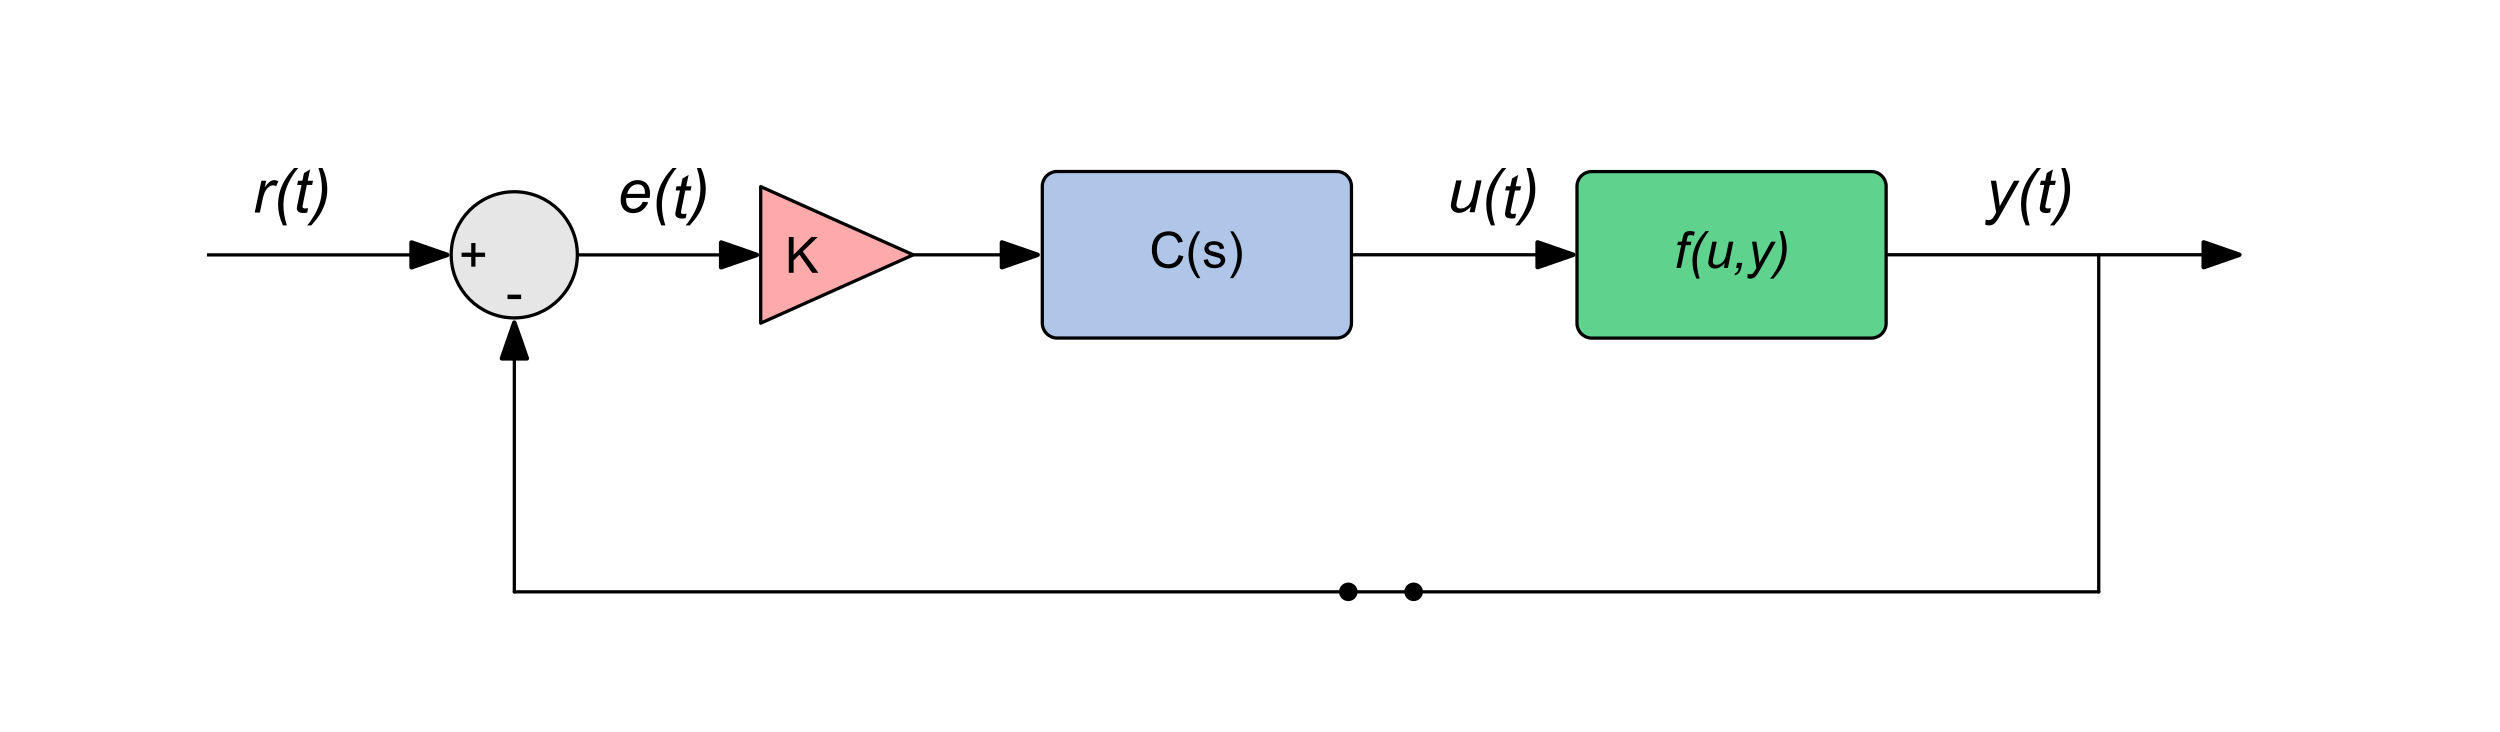
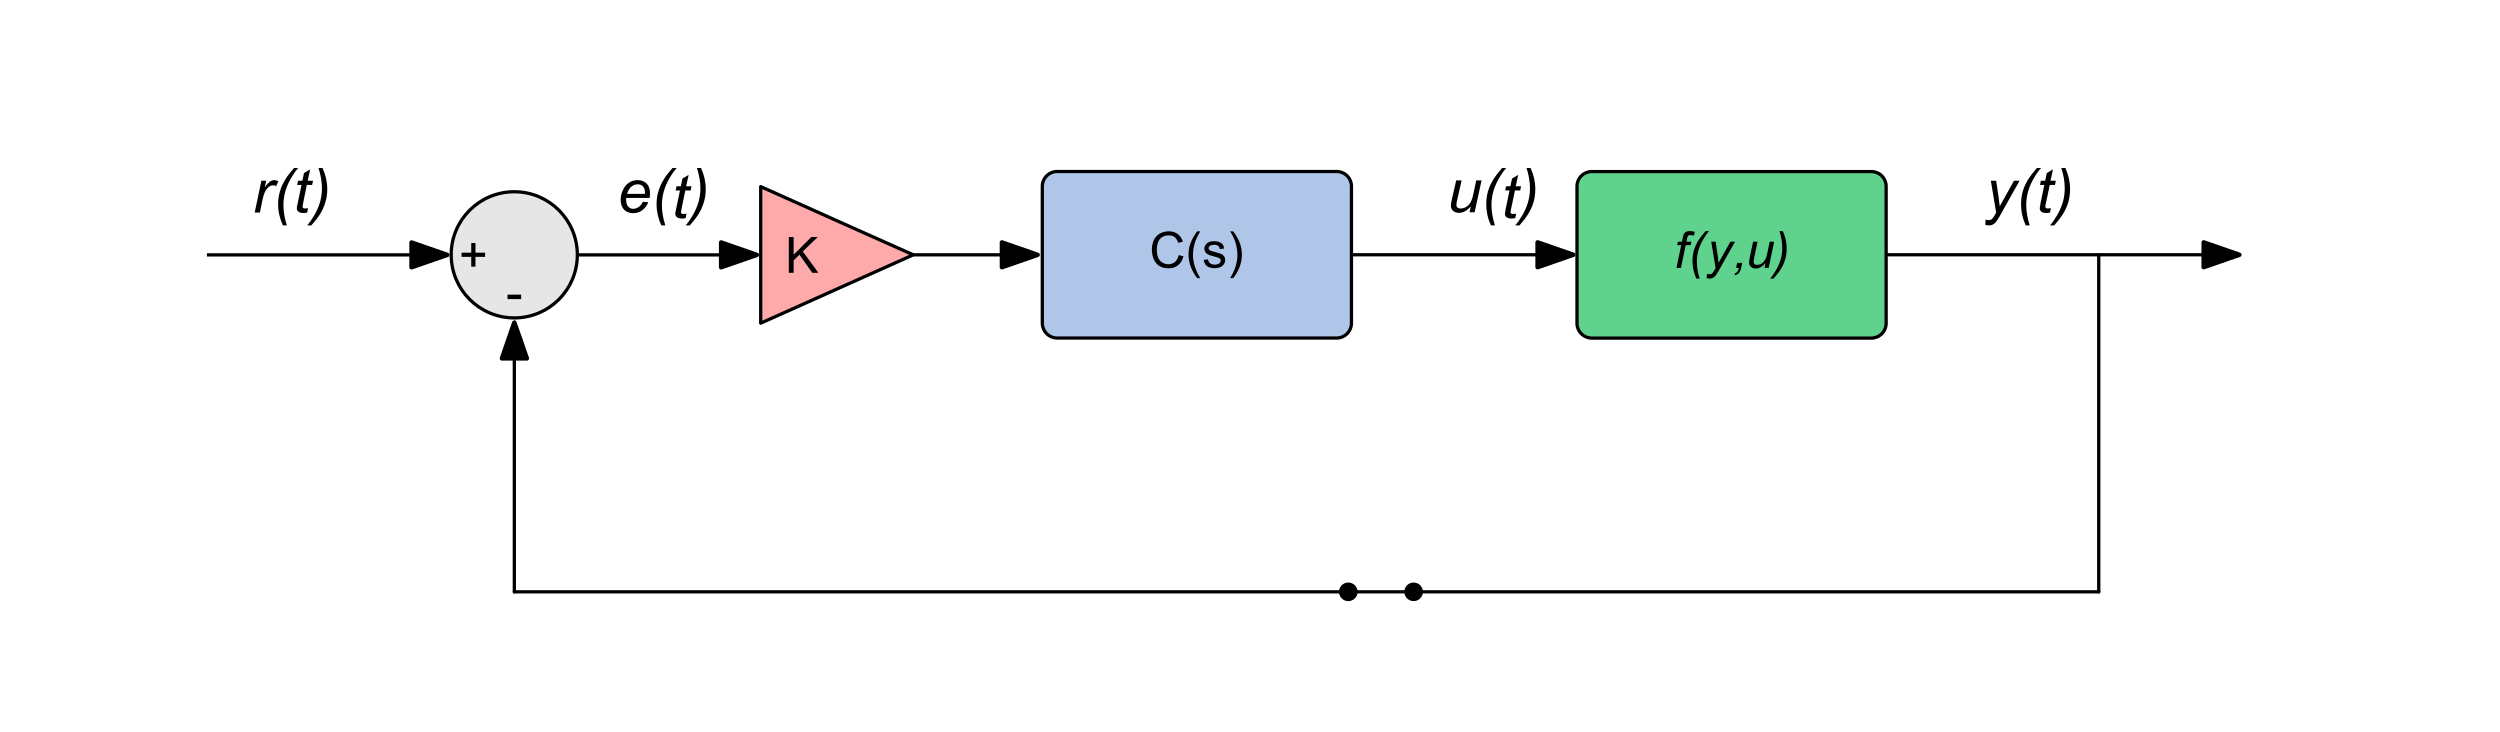
<svg xmlns="http://www.w3.org/2000/svg" xml:space="preserve" width="714.898" height="209.303" version="1.1" style="fill-rule:evenodd" viewBox="0 0 20192.3 5911.9" id="svg2985">
  <defs id="defs2987">
    <style type="text/css" id="style2989">
   
    .str1 {stroke:#373435;stroke-width:26.481}
    .str0 {stroke:black;stroke-width:26.481}
    .str4 {stroke:black;stroke-width:26.481;stroke-linecap:round}
    .str3 {stroke:black;stroke-width:26.481;stroke-linecap:round;stroke-linejoin:round}
    .str2 {stroke:black;stroke-width:26.521;stroke-linecap:round;stroke-linejoin:round}
    .str5 {stroke:black;stroke-width:36.239;stroke-linecap:round;stroke-linejoin:round}
    .fil6 {fill:none}
    .fil3 {fill:#FFF688}
    .fil7 {fill:black}
    .fil0 {fill:#5FD38D}
    .fil2 {fill:#AFC6E9}
    .fil5 {fill:#E6E6E6}
    .fil4 {fill:#FFAAAA}
    .fil1 {fill:black;fill-rule:nonzero}
   
  </style>
  </defs>
  <path style="fill:#5fd38d;stroke:#000000;stroke-width:26.481" id="path2993" d="m 12856.301,1385.77 2259,0 c 66,0 119,53 119,119 l 0,1107 c 0,65 -53,119 -119,119 l -2259,0 c -66,0 -119,-54 -119,-119 l 0,-1107 c 0,-66 53,-119 119,-119 z" class="fil0 str0" />
  <path style="fill:#000000;fill-rule:nonzero" d="m 2057.052,1716.77 54,-257 39,0 -12,53 c 14,-20 27,-34 39,-44 13,-9 26,-14 39,-14 9,0 20,3 32,9 l -18,41 c -7,-6 -16,-8 -24,-8 -16,0 -32,8 -48,25 -16,17 -29,48 -38,92 l -21,103 -42,0 z" class="fil1" id="text2999" />
  <path style="fill:#000000;fill-rule:nonzero" d="m 2285.052,1820.77 c -26,-56 -39,-112 -39,-171 0,-39 6,-75 16,-108 10,-34 26,-67 47,-100 13,-22 36,-50 66,-85 l 34,0 c -19,20 -39,49 -60,85 -21,37 -36,72 -46,108 -9,35 -14,70 -14,106 0,53 9,108 28,165 l -32,0 z" class="fil1" id="path3018" />
  <path style="fill:#000000;fill-rule:nonzero" d="m 2488.052,1681.77 -7,35 c -11,3 -21,4 -31,4 -17,0 -31,-4 -41,-12 -8,-7 -12,-16 -12,-27 0,-5 2,-18 7,-39 l 31,-149 -35,0 7,-34 35,0 13,-62 50,-30 -20,92 43,0 -7,34 -43,0 -29,142 c -4,18 -6,29 -6,32 0,6 2,10 5,12 3,3 7,4 14,4 10,0 18,-1 26,-2 z" class="fil1" id="path3020" />
  <path style="fill:#000000;fill-rule:nonzero" d="m 2605.052,1356.77 c 25,56 38,112 38,170 0,40 -5,76 -16,109 -10,34 -25,67 -46,100 -14,22 -36,50 -67,85 l -34,0 c 19,-20 39,-49 60,-85 21,-37 36,-73 46,-108 9,-35 14,-70 14,-106 0,-53 -9,-108 -28,-165 l 33,0 z" class="fil1" id="path3022" />
  <g id="g4245" transform="translate(169.4738,-403.2545)">
    <path id="text3007" class="fil1" d="m 15865.479,2219.024 3,-42 c 9,3 17,4 26,4 9,0 16,-2 21,-6 8,-5 15,-15 24,-30 l 14,-25 -43,-257 43,0 19,129 c 4,26 7,51 10,77 l 115,-206 45,0 -163,291 c -16,28 -30,47 -42,56 -12,9 -26,14 -42,14 -10,0 -20,-2 -30,-5 z" style="fill:#000000;fill-rule:nonzero" />
    <path id="path3032" class="fil1" d="m 16192.479,2224.024 c -26,-56 -38,-112 -38,-171 0,-39 5,-75 15,-108 10,-34 26,-67 47,-100 14,-22 36,-50 66,-85 l 34,0 c -19,20 -39,49 -60,85 -21,37 -36,72 -46,108 -9,35 -14,70 -14,106 0,53 10,108 28,165 l -32,0 z" style="fill:#000000;fill-rule:nonzero" />
    <path id="path3034" class="fil1" d="m 16395.479,2085.024 -7,35 c -10,3 -21,4 -30,4 -18,0 -32,-4 -42,-12 -7,-7 -11,-16 -11,-27 0,-5 2,-18 6,-39 l 31,-149 -35,0 7,-34 35,0 13,-62 50,-30 -20,92 43,0 -7,34 -42,0 -30,142 c -4,18 -6,29 -6,32 0,6 2,10 5,12 3,3 8,4 14,4 10,0 19,-1 26,-2 z" style="fill:#000000;fill-rule:nonzero" />
    <path id="path3036" class="fil1" d="m 16512.479,1760.024 c 25,56 38,112 38,170 0,40 -5,76 -15,109 -10,34 -26,67 -47,100 -14,22 -36,50 -66,85 l -35,0 c 19,-20 39,-49 60,-85 21,-37 36,-73 46,-108 9,-35 14,-70 14,-106 0,-53 -9,-108 -28,-165 l 33,0 z" style="fill:#000000;fill-rule:nonzero" />
  </g>
  <g id="g4251" transform="translate(169.4738,-451.9302)">
    <path id="text3011" class="fil1" d="m 11710.022,2120.2 c -31,34 -62,51 -95,51 -19,0 -35,-5 -48,-16 -12,-12 -18,-26 -18,-42 0,-11 3,-29 9,-55 l 34,-149 44,0 -38,167 c -3,13 -4,24 -4,32 0,9 3,16 9,20 6,5 14,8 26,8 12,0 25,-3 36,-9 12,-6 23,-14 31,-24 9,-10 16,-22 21,-36 4,-8 8,-24 13,-46 l 24,-112 43,0 -56,257 -41,0 10,-46 z" style="fill:#000000;fill-rule:nonzero" />
    <path id="path3039" class="fil1" d="m 11873.022,2272.7 c -26,-56 -38,-112 -38,-171 0,-39 5,-75 15,-108 10,-34 26,-67 47,-100 14,-22 36,-50 66,-85 l 34,0 c -19,20 -39,49 -60,85 -21,37 -36,72 -46,108 -9,35 -14,70 -14,106 0,53 10,108 28,165 l -32,0 z" style="fill:#000000;fill-rule:nonzero" />
    <path id="path3041" class="fil1" d="m 12076.022,2178.2 -7,35 c -10,3 -21,4 -30,4 -18,0 -32,-4 -42,-12 -7,-7 -11,-16 -11,-27 0,-5 2,-18 6,-39 l 31,-149 -35,0 7,-34 35,0 13,-62 50,-30 -20,92 43,0 -7,34 -42,0 -30,142 c -4,18 -6,29 -6,32 0,6 2,10 5,12 3,3 8,4 14,4 10,0 19,-1 26,-2 z" style="fill:#000000;fill-rule:nonzero" />
    <path id="path3043" class="fil1" d="m 12193.022,1808.7 c 25,56 38,112 38,170 0,40 -5,76 -15,109 -10,34 -26,67 -47,100 -14,22 -36,50 -66,85 l -35,0 c 19,-20 39,-49 60,-85 21,-37 36,-73 46,-108 9,-35 14,-70 14,-106 0,-53 -9,-108 -28,-165 l 33,0 z" style="fill:#000000;fill-rule:nonzero" />
  </g>
  <path style="fill:#000000;fill-rule:nonzero" d="m 5192.052,1629.77 43,4 c -6,21 -21,41 -42,60 -22,19 -49,28 -79,28 -19,0 -37,-4 -53,-13 -15,-8 -28,-21 -36,-38 -8,-17 -12,-36 -12,-57 0,-28 6,-55 19,-81 13,-27 30,-46 51,-59 20,-13 43,-19 67,-19 30,0 55,10 73,28 18,19 27,45 27,78 0,12 -1,25 -3,38 l -189,0 c -1,5 -1,10 -1,14 0,24 5,42 16,55 11,13 25,19 41,19 15,0 30,-5 44,-15 15,-10 26,-24 34,-42 z m -127,-64 144,0 c 0,-5 0,-8 0,-10 0,-22 -5,-38 -16,-50 -11,-12 -25,-17 -43,-17 -18,0 -35,6 -51,19 -15,13 -27,32 -34,58 z" class="fil1" id="text3015" />
  <path style="fill:#000000;fill-rule:nonzero" d="m 5341.052,1820.77 c -25,-56 -38,-112 -38,-171 0,-39 5,-75 16,-108 10,-34 25,-67 47,-100 13,-22 35,-50 66,-85 l 34,0 c -19,20 -39,49 -60,85 -21,37 -36,72 -46,108 -9,35 -14,70 -14,106 0,53 9,108 28,165 l -33,0 z" class="fil1" id="path3046" />
  <path style="fill:#000000;fill-rule:nonzero" d="m 5545.052,1726.27 -7,35 c -11,3 -21,4 -31,4 -17,0 -31,-4 -41,-12 -8,-7 -12,-16 -12,-27 0,-5 2,-18 7,-39 l 31,-149 -35,0 7,-34 35,0 13,-62 50,-30 -20,92 43,0 -7,34 -43,0 -29,142 c -4,18 -6,29 -6,32 0,6 2,10 4,12 3,3 8,4 15,4 10,0 18,-1 26,-2 z" class="fil1" id="path3048" />
  <path style="fill:#000000;fill-rule:nonzero" d="m 5662.052,1356.77 c 25,56 38,112 38,170 0,40 -5,76 -16,109 -10,34 -25,67 -46,100 -14,22 -36,50 -67,85 l -34,0 c 19,-20 39,-49 60,-85 21,-37 36,-73 46,-108 9,-35 14,-70 14,-106 0,-53 -10,-108 -28,-165 l 33,0 z" class="fil1" id="path3050" />
  <polygon style="fill:#ffaaaa;stroke:#000000;stroke-width:26.521;stroke-linecap:round;stroke-linejoin:round" transform-center-x="-6.106" randomized="0" rounded="0" flatsided="false" arg2="1.047" arg1="0" r2="18.947" r1="37.894" cy="502.334" cx="128.794" sides="3" type="star" role="line" linespacing="125%" points="6211,2503 5595,2779 4979,3055 4979,2503 4979,1952 5595,2228 " class="fil4 str2" id="path5408" transform="translate(1165.01,-444.7302)" />
  <polygon style="fill:#000000;fill-rule:nonzero" points="5206,2648 5206,2359 5245,2359 5245,2502 5388,2359 5440,2359 5319,2476 5445,2648 5395,2648 5292,2502 5245,2548 5245,2648 " class="fil1" id="text3019" transform="translate(1165.01,-444.7302)" />
  <path style="fill:#e6e6e6;stroke:#000000;stroke-width:26.481" type="arc" cx="535.886" cy="513.951" rx="15.152" ry="15.152" d="m 4663.052,2057.769 c 0,282 -228,510 -509,510 -282,0 -510,-228 -510,-510 0,-281 228,-509 510,-509 281,0 509,228 509,509 z" class="fil5 str0" id="path3822" />
  <line style="fill:none;stroke:#000000;stroke-width:26.481" connector-curvature="0" y2="2058.27" x2="8092.589" y1="2058.27" x1="7376.01" class="fil6 str0" id="path3824" />
  <line style="fill:none;stroke:#000000;stroke-width:26.481" connector-curvature="0" y2="2057.77" x2="17871.359" y1="2057.77" x1="15234.303" class="fil6 str0" id="path4270" />
  <line style="fill:none;stroke:#000000;stroke-width:26.481;stroke-linecap:round;stroke-linejoin:round" connector-curvature="0" y2="4780.27" x2="4154.052" y1="4780.27" x1="10854.061" class="fil6 str3" id="path4276" />
  <line style="fill:none;stroke:#000000;stroke-width:26.481;stroke-linecap:round;stroke-linejoin:round" connector-curvature="0" y2="2057.77" x2="16951.49" y1="4780.27" x1="16951.49" class="fil6 str3" id="path4278" />
  <line style="fill:none;stroke:#000000;stroke-width:26.481;stroke-linecap:round" connector-curvature="0" y2="4780.77" x2="4154.052" y1="2621.771" x1="4154.052" class="fil6 str4" id="path4646" />
  <polygon style="fill:#000000;fill-rule:nonzero" points="2169,2599 2135,2599 2135,2520 2057,2520 2057,2486 2135,2486 2135,2408 2169,2408 2169,2486 2247,2486 2247,2520 2169,2520 " class="fil1" id="text5390" transform="translate(1671.052,-445.2302)" />
  <polygon style="fill:#000000;fill-rule:nonzero" points="2538,2861 2428,2861 2428,2825 2538,2825 " class="fil1" id="text5394" transform="translate(1671.052,-445.2302)" />
  <line style="fill:none;stroke:#000000;stroke-width:26.481" connector-curvature="0" y2="2058.771" x2="5906.172" y1="2058.771" x1="4667.359" class="fil6 str0" id="path5410" />
  <line style="fill:none;stroke:#000000;stroke-width:26.481" connector-curvature="0" y2="2058.771" x2="3590.052" y1="2058.771" x1="1671.052" class="fil6 str0" id="path5412" />
  <polygon style="fill:#000000;stroke:#000000;stroke-width:36.239;stroke-linecap:round;stroke-linejoin:round" transform-center-x="-1.429" randomized="0" rounded="0" flatsided="false" arg2="1.047" arg1="0" r2="3.037" r1="6.074" cy="45.856" cx="49.286" sides="3" type="star" points="1797,2454 1941,2504 1797,2554 1653,2604 1653,2504 1653,2404 " class="fil7 str5" id="path5980" transform="translate(1671.052,-445.2302)" />
  <polygon style="fill:#000000;stroke:#000000;stroke-width:36.239;stroke-linecap:round;stroke-linejoin:round" transform-center-x="-1.429" randomized="0" rounded="0" flatsided="false" arg2="1.047" arg1="0" r2="3.037" r1="6.074" cy="45.856" cx="49.286" sides="3" type="star" points="2433,3195 2483,3051 2534,3195 2584,3340 2483,3340 2383,3340 " class="fil7 str5" id="path5980_0" transform="translate(1671.052,-445.2302)" />
  <polygon style="fill:#000000;stroke:#000000;stroke-width:36.239;stroke-linecap:round;stroke-linejoin:round" transform-center-x="-1.429" randomized="0" rounded="0" flatsided="false" arg2="1.047" arg1="0" r2="3.037" r1="6.074" cy="45.856" cx="49.286" sides="3" type="star" points="4662,2604 4662,2504 4662,2404 4806,2454 4950,2504 4806,2554 " class="fil7 str5" id="path5980_1" transform="translate(1162.63,-445.2302)" />
  <polygon style="fill:#000000;stroke:#000000;stroke-width:36.239;stroke-linecap:round;stroke-linejoin:round" transform-center-x="-1.429" randomized="0" rounded="0" flatsided="false" arg2="1.047" arg1="0" r2="3.037" r1="6.074" cy="45.856" cx="49.286" sides="3" type="star" points="15371,2387 15515,2437 15659,2487 15515,2537 15371,2587 15371,2487 " class="fil7 str5" id="path5980_5" transform="translate(2428.357,-429.2302)" />
  <circle style="fill:#000000;stroke:#000000;stroke-width:28.246;stroke-linecap:round;stroke-linejoin:round;stroke-miterlimit:4;stroke-dasharray:none;stroke-opacity:1" id="path3084" cx="10890.048" cy="4780.27" r="60.939" />
  <circle id="path3149" style="fill:#000000;stroke:#000000;stroke-width:28.246;stroke-linecap:round;stroke-linejoin:round;stroke-miterlimit:4;stroke-dasharray:none;stroke-opacity:1" cx="11417.805" cy="4780.27" r="60.939" />
  <line id="line3151" class="fil6 str3" x1="16951.49" y1="4780.27" x2="10950.987" y2="4780.27" connector-curvature="0" style="fill:none;stroke:#000000;stroke-width:26.481;stroke-linecap:round;stroke-linejoin:round" />
  <path style="fill:#afc6e9;fill-rule:evenodd;stroke:#000000;stroke-width:26.481" id="path2999" role="line" linespacing="125%" d="m 8537.589,1385.27 2259,0 c 66,0 119,53 119,119 l 0,1106 c 0,66 -53,120 -119,120 l -2259,0 c -65,0 -119,-54 -119,-120 l 0,-1106 c 0,-66 54,-119 119,-119 z" class="fil2 str0" />
  <path style="fill:#000000;fill-rule:nonzero" d="m 9520.589,2060.269 38,10 c -8,31 -22,55 -43,72 -21,16 -46,25 -76,25 -31,0 -57,-7 -76,-19 -20,-13 -34,-31 -45,-55 -10,-25 -15,-50 -15,-78 0,-30 6,-56 17,-79 12,-22 28,-39 49,-51 22,-11 45,-17 70,-17 29,0 53,7 73,22 20,15 33,35 41,62 l -37,9 c -7,-21 -17,-36 -29,-46 -13,-10 -29,-14 -48,-14 -23,0 -41,5 -56,16 -15,10 -25,25 -31,42 -6,18 -9,37 -9,56 0,24 3,46 10,64 7,19 19,32 34,41 15,9 31,14 48,14 22,0 40,-6 55,-19 14,-12 24,-30 30,-55 z" class="fil1" id="text2991" />
  <path style="fill:#000000;fill-rule:nonzero" d="m 9669.589,2246.269 c -20,-24 -36,-53 -50,-86 -13,-33 -20,-68 -20,-103 0,-31 5,-61 15,-90 12,-33 30,-66 55,-99 l 25,0 c -16,27 -26,47 -31,59 -8,18 -15,36 -19,56 -6,25 -9,49 -9,74 0,63 20,126 59,189 l -25,0 z" class="fil1" id="path3002" />
  <path style="fill:#000000;fill-rule:nonzero" d="m 9721.589,2099.269 35,-5 c 2,14 8,24 17,32 9,7 21,11 37,11 17,0 29,-3 37,-10 8,-6 12,-14 12,-23 0,-8 -4,-15 -11,-19 -5,-3 -17,-7 -36,-12 -26,-7 -44,-12 -54,-17 -10,-5 -18,-11 -23,-20 -5,-8 -8,-18 -8,-28 0,-9 2,-18 7,-26 4,-8 10,-14 17,-20 5,-4 13,-7 22,-10 10,-3 20,-4 31,-4 16,0 31,2 43,7 13,5 22,11 28,19 6,8 10,19 12,33 l -35,5 c -1,-11 -6,-20 -13,-26 -8,-6 -19,-9 -32,-9 -17,0 -28,3 -35,8 -7,5 -11,12 -11,19 0,4 2,9 5,12 3,4 7,7 13,10 4,1 14,4 32,9 25,6 42,12 52,16 10,4 18,11 23,19 6,8 9,18 9,30 0,12 -3,23 -10,33 -7,11 -17,19 -30,25 -13,5 -28,8 -44,8 -28,0 -48,-6 -63,-17 -14,-11 -23,-28 -27,-50 z" class="fil1" id="path3004" />
  <path style="fill:#000000;fill-rule:nonzero" d="m 9960.589,2246.269 -25,0 c 39,-63 59,-126 59,-189 0,-24 -3,-49 -9,-73 -4,-20 -10,-39 -18,-57 -5,-12 -16,-31 -32,-59 l 25,0 c 25,33 43,66 55,99 10,29 15,59 15,90 0,35 -7,70 -20,103 -14,33 -30,62 -50,86 z" class="fil1" id="path3006" />
  <polygon transform="translate(225.5894,-445.7302)" style="fill:#000000;fill-rule:evenodd;stroke:#000000;stroke-width:36.239;stroke-linecap:round;stroke-linejoin:round" transform-center-x="-1.429" randomized="0" rounded="0" flatsided="false" arg2="1.047" arg1="0" r2="3.037" r1="6.074" cy="45.856" cx="49.286" sides="3" type="star" points="7867,2404 8011,2454 8155,2504 8011,2554 7867,2604 7867,2504 " class="fil7 str5" id="path5980_2-1" />
  <line id="line3118" class="fil6 str0" x1="10915.588" y1="2057.77" x2="12419.188" y2="2057.77" connector-curvature="0" style="fill:none;stroke:#000000;stroke-width:26.481" />
  <polygon id="polygon3120" class="fil7 str5" points="7867,2604 7867,2504 7867,2404 8011,2454 8155,2504 8011,2554 " type="star" sides="3" cx="49.286" cy="45.856" r1="6.074" r2="3.037" arg1="0" arg2="1.047" flatsided="false" rounded="0" randomized="0" transform-center-x="-1.429" style="fill:#000000;fill-rule:evenodd;stroke:#000000;stroke-width:36.239;stroke-linecap:round;stroke-linejoin:round" transform="translate(4552.188,-446.2302)" />
-   <g style="font-style:normal;font-weight:normal;font-size:409.384px;line-height:125%;font-family:sans-serif;letter-spacing:0px;word-spacing:0px;fill:#000000;fill-opacity:1;stroke:none;stroke-width:1px;stroke-linecap:butt;stroke-linejoin:miter;stroke-opacity:1" id="text4200" transform="translate(734.3865,-451.9302)">
-     <path d="m 12806.154,2616.144 38.579,-184.303 -32.383,0 5.797,-27.985 32.383,0 6.197,-30.184 q 4.798,-22.588 9.795,-32.583 5.197,-9.995 16.591,-16.391 11.594,-6.596 31.384,-6.596 13.792,0 39.979,5.797 l -6.597,31.583 q -18.39,-4.798 -30.784,-4.798 -10.594,0 -16.191,5.397 -5.397,5.197 -9.395,24.987 l -4.798,22.788 40.379,0 -5.797,27.985 -40.379,0 -38.579,184.303 -36.181,0 z" style="font-style:italic;font-variant:normal;font-weight:normal;font-stretch:normal;font-family:Arial;-inkscape-font-specification:'Arial Italic'" id="path4233" />
-     <path d="m 12967.069,2702.299 q -31.384,-68.764 -31.384,-141.326 0,-48.374 12.594,-89.953 12.793,-41.778 38.779,-82.556 17.191,-27.186 54.971,-70.363 l 28.186,0 q -23.388,24.987 -49.574,70.363 -25.987,45.376 -37.78,89.153 -11.794,43.777 -11.794,87.954 0,65.965 22.988,136.728 l -26.986,0 z" style="font-style:italic;font-variant:normal;font-weight:normal;font-stretch:normal;font-family:Arial;-inkscape-font-specification:'Arial Italic'" id="path4235" />
-     <path d="m 13196.348,2577.765 q -38.18,43.177 -78.159,43.177 -24.587,0 -39.779,-13.993 -14.992,-14.193 -14.992,-34.582 0,-13.393 6.797,-45.976 l 25.586,-122.535 36.181,0 -28.385,135.728 q -3.598,16.991 -3.598,26.386 0,11.994 7.196,18.79 7.396,6.596 21.589,6.596 15.192,0 29.584,-7.396 14.593,-7.396 24.987,-19.989 10.594,-12.593 17.191,-29.784 4.398,-10.994 10.195,-38.58 l 19.19,-91.752 36.18,0 -44.376,212.288 -33.383,0 7.996,-38.38 z" style="font-style:italic;font-variant:normal;font-weight:normal;font-stretch:normal;font-family:Arial;-inkscape-font-specification:'Arial Italic'" id="path4237" />
-     <path d="m 13287.9,2616.144 8.595,-40.978 41.179,0 -7.396,35.781 q -6.797,32.183 -21.189,47.175 -14.193,14.992 -33.582,17.191 l 3.398,-15.792 q 23.787,-6.596 31.383,-43.377 l -22.388,0 z" style="font-style:italic;font-variant:normal;font-weight:normal;font-stretch:normal;font-family:Arial;-inkscape-font-specification:'Arial Italic'" id="path4239" />
-     <path d="m 13379.252,2698.101 2.199,-33.982 q 11.194,3.198 21.788,3.198 10.994,0 17.791,-4.997 8.795,-6.597 19.19,-24.787 l 11.594,-20.789 -35.382,-212.888 35.582,0 15.991,107.344 q 4.798,31.783 8.196,63.566 l 94.95,-170.91 37.78,0 -135.329,240.473 q -19.589,35.181 -34.781,46.575 -15.192,11.394 -34.982,11.394 -12.593,0 -24.587,-4.198 z" style="font-style:italic;font-variant:normal;font-weight:normal;font-stretch:normal;font-family:Arial;-inkscape-font-specification:'Arial Italic'" id="path4241" />
-     <path d="m 13665.101,2318.101 q 31.584,68.764 31.584,141.126 0,48.574 -12.794,90.153 -12.593,41.578 -38.579,82.557 -17.391,27.186 -54.971,70.363 l -28.185,0 q 23.187,-25.187 49.374,-70.563 26.186,-45.376 37.78,-88.953 11.793,-43.777 11.793,-88.154 0,-65.965 -22.987,-136.528 l 26.985,0 z" style="font-style:italic;font-variant:normal;font-weight:normal;font-stretch:normal;font-family:Arial;-inkscape-font-specification:'Arial Italic'" id="path4243" />
+   <g style="font-style:normal;font-weight:normal;font-size:409.384px;line-height:125%;font-family:sans-serif;letter-spacing:0px;word-spacing:0px;fill:#000000;fill-opacity:1;stroke:none;stroke-width:1px;stroke-linecap:butt;stroke-linejoin:miter;stroke-opacity:1" id="text4200" transform="translate(734.3815,-451.9305)">
+     <g id="g4204">
+       <path id="path4233" style="font-style:italic;font-variant:normal;font-weight:normal;font-stretch:normal;font-family:Arial;-inkscape-font-specification:'Arial Italic'" d="m 12806.154,2616.144 38.579,-184.303 -32.383,0 5.797,-27.985 32.383,0 6.197,-30.184 q 4.798,-22.588 9.795,-32.583 5.197,-9.995 16.591,-16.391 11.594,-6.596 31.384,-6.596 13.792,0 39.979,5.797 l -6.597,31.583 q -18.39,-4.798 -30.784,-4.798 -10.594,0 -16.191,5.397 -5.397,5.197 -9.395,24.987 l -4.798,22.788 40.379,0 -5.797,27.985 -40.379,0 -38.579,184.303 -36.181,0 z" />
+       <path id="path4235" style="font-style:italic;font-variant:normal;font-weight:normal;font-stretch:normal;font-family:Arial;-inkscape-font-specification:'Arial Italic'" d="m 12967.069,2702.299 q -31.384,-68.764 -31.384,-141.326 0,-48.374 12.594,-89.953 12.793,-41.778 38.779,-82.556 17.191,-27.186 54.971,-70.363 l 28.186,0 q -23.388,24.987 -49.574,70.363 -25.987,45.376 -37.78,89.153 -11.794,43.777 -11.794,87.954 0,65.965 22.988,136.728 l -26.986,0 z" />
+       <path id="path4237" style="font-style:italic;font-variant:normal;font-weight:normal;font-stretch:normal;font-family:Arial;-inkscape-font-specification:'Arial Italic'" d="m 13525.675,2577.765 q -38.18,43.177 -78.159,43.177 -24.587,0 -39.779,-13.993 -14.992,-14.193 -14.992,-34.582 0,-13.393 6.797,-45.976 l 25.586,-122.535 36.181,0 -28.385,135.728 q -3.598,16.991 -3.598,26.386 0,11.994 7.196,18.79 7.396,6.596 21.589,6.596 15.192,0 29.584,-7.396 14.593,-7.396 24.987,-19.989 10.594,-12.593 17.191,-29.784 4.398,-10.994 10.195,-38.58 l 19.19,-91.752 36.18,0 -44.376,212.288 -33.383,0 7.996,-38.38 z" />
+       <path id="path4239" style="font-style:italic;font-variant:normal;font-weight:normal;font-stretch:normal;font-family:Arial;-inkscape-font-specification:'Arial Italic'" d="m 13287.9,2616.144 8.595,-40.978 41.179,0 -7.396,35.781 q -6.797,32.183 -21.189,47.175 -14.193,14.992 -33.582,17.191 l 3.398,-15.792 q 23.787,-6.596 31.383,-43.377 l -22.388,0 z" />
+       <path id="path4241" style="font-style:italic;font-variant:normal;font-weight:normal;font-stretch:normal;font-family:Arial;-inkscape-font-specification:'Arial Italic'" d="m 13049.925,2698.101 2.199,-33.982 q 11.194,3.198 21.788,3.198 10.994,0 17.791,-4.997 8.795,-6.597 19.19,-24.787 l 11.594,-20.789 -35.382,-212.888 35.582,0 15.991,107.344 q 4.798,31.783 8.196,63.566 l 94.95,-170.91 37.78,0 -135.329,240.473 q -19.589,35.181 -34.781,46.575 -15.192,11.394 -34.982,11.394 -12.593,0 -24.587,-4.198 z" />
+       <path id="path4243" style="font-style:italic;font-variant:normal;font-weight:normal;font-stretch:normal;font-family:Arial;-inkscape-font-specification:'Arial Italic'" d="m 13665.101,2318.101 q 31.584,68.764 31.584,141.126 0,48.574 -12.794,90.153 -12.593,41.578 -38.579,82.557 -17.391,27.186 -54.971,70.363 l -28.185,0 q 23.187,-25.187 49.374,-70.563 26.186,-45.376 37.78,-88.953 11.793,-43.777 11.793,-88.154 0,-65.965 -22.987,-136.528 l 26.985,0 z" />
+     </g>
  </g>
</svg>
